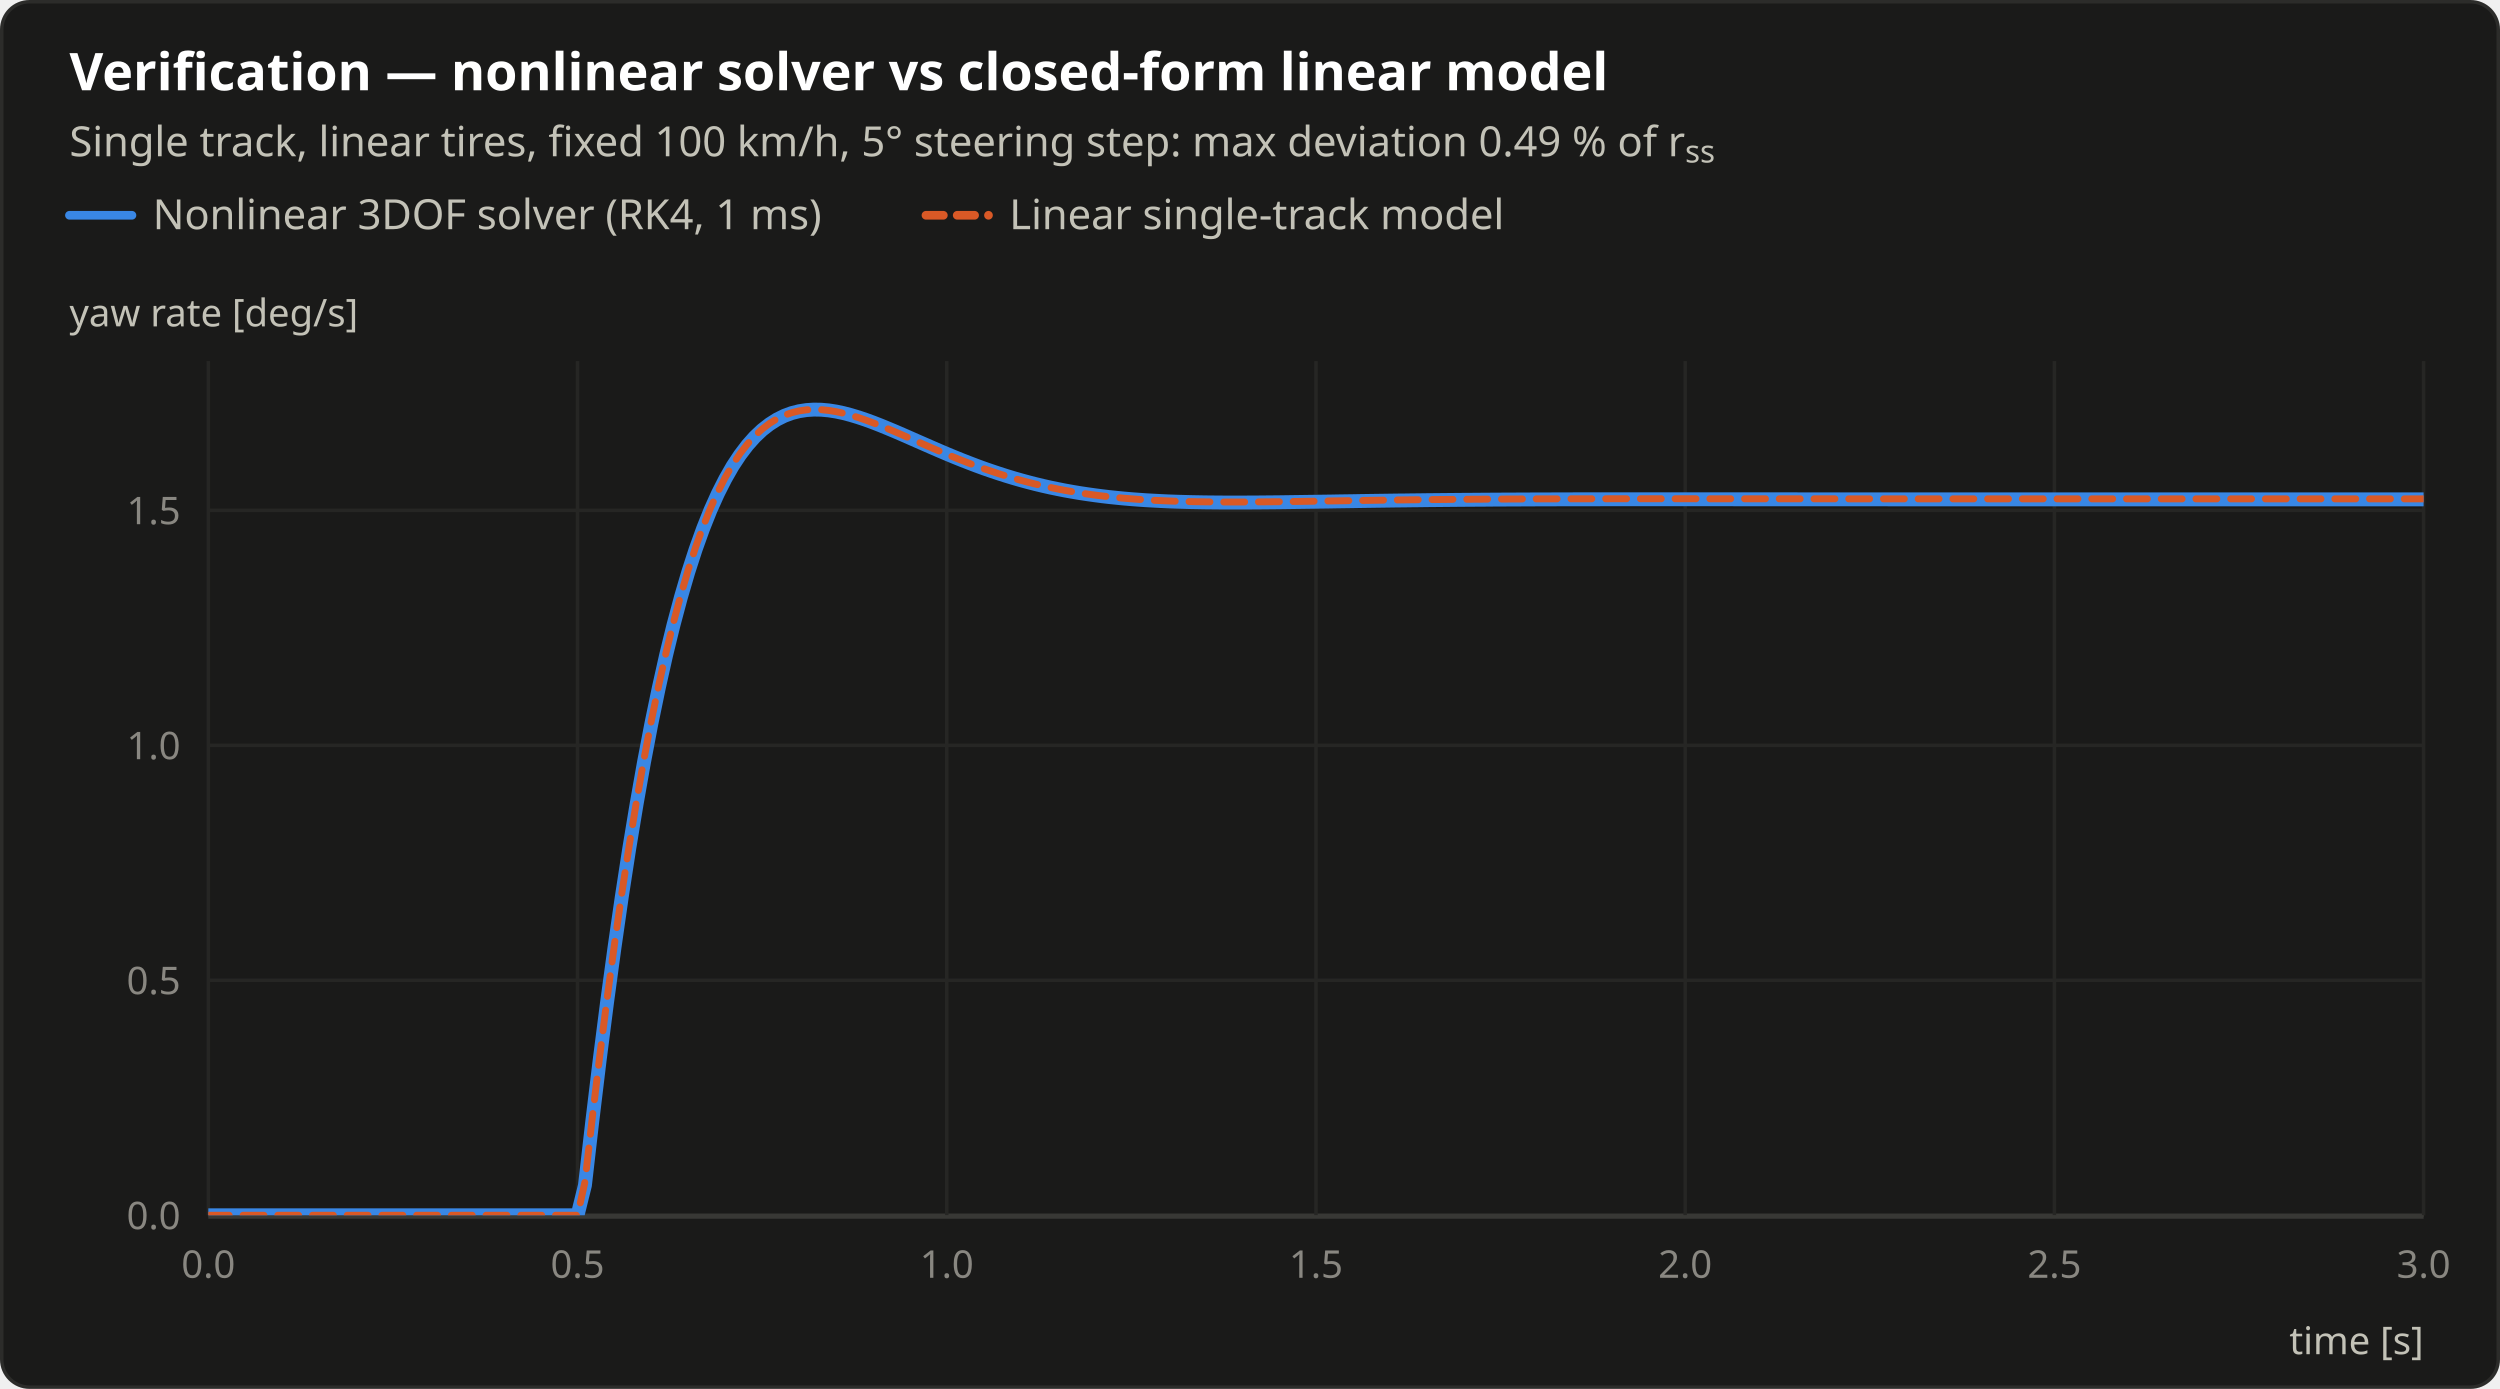
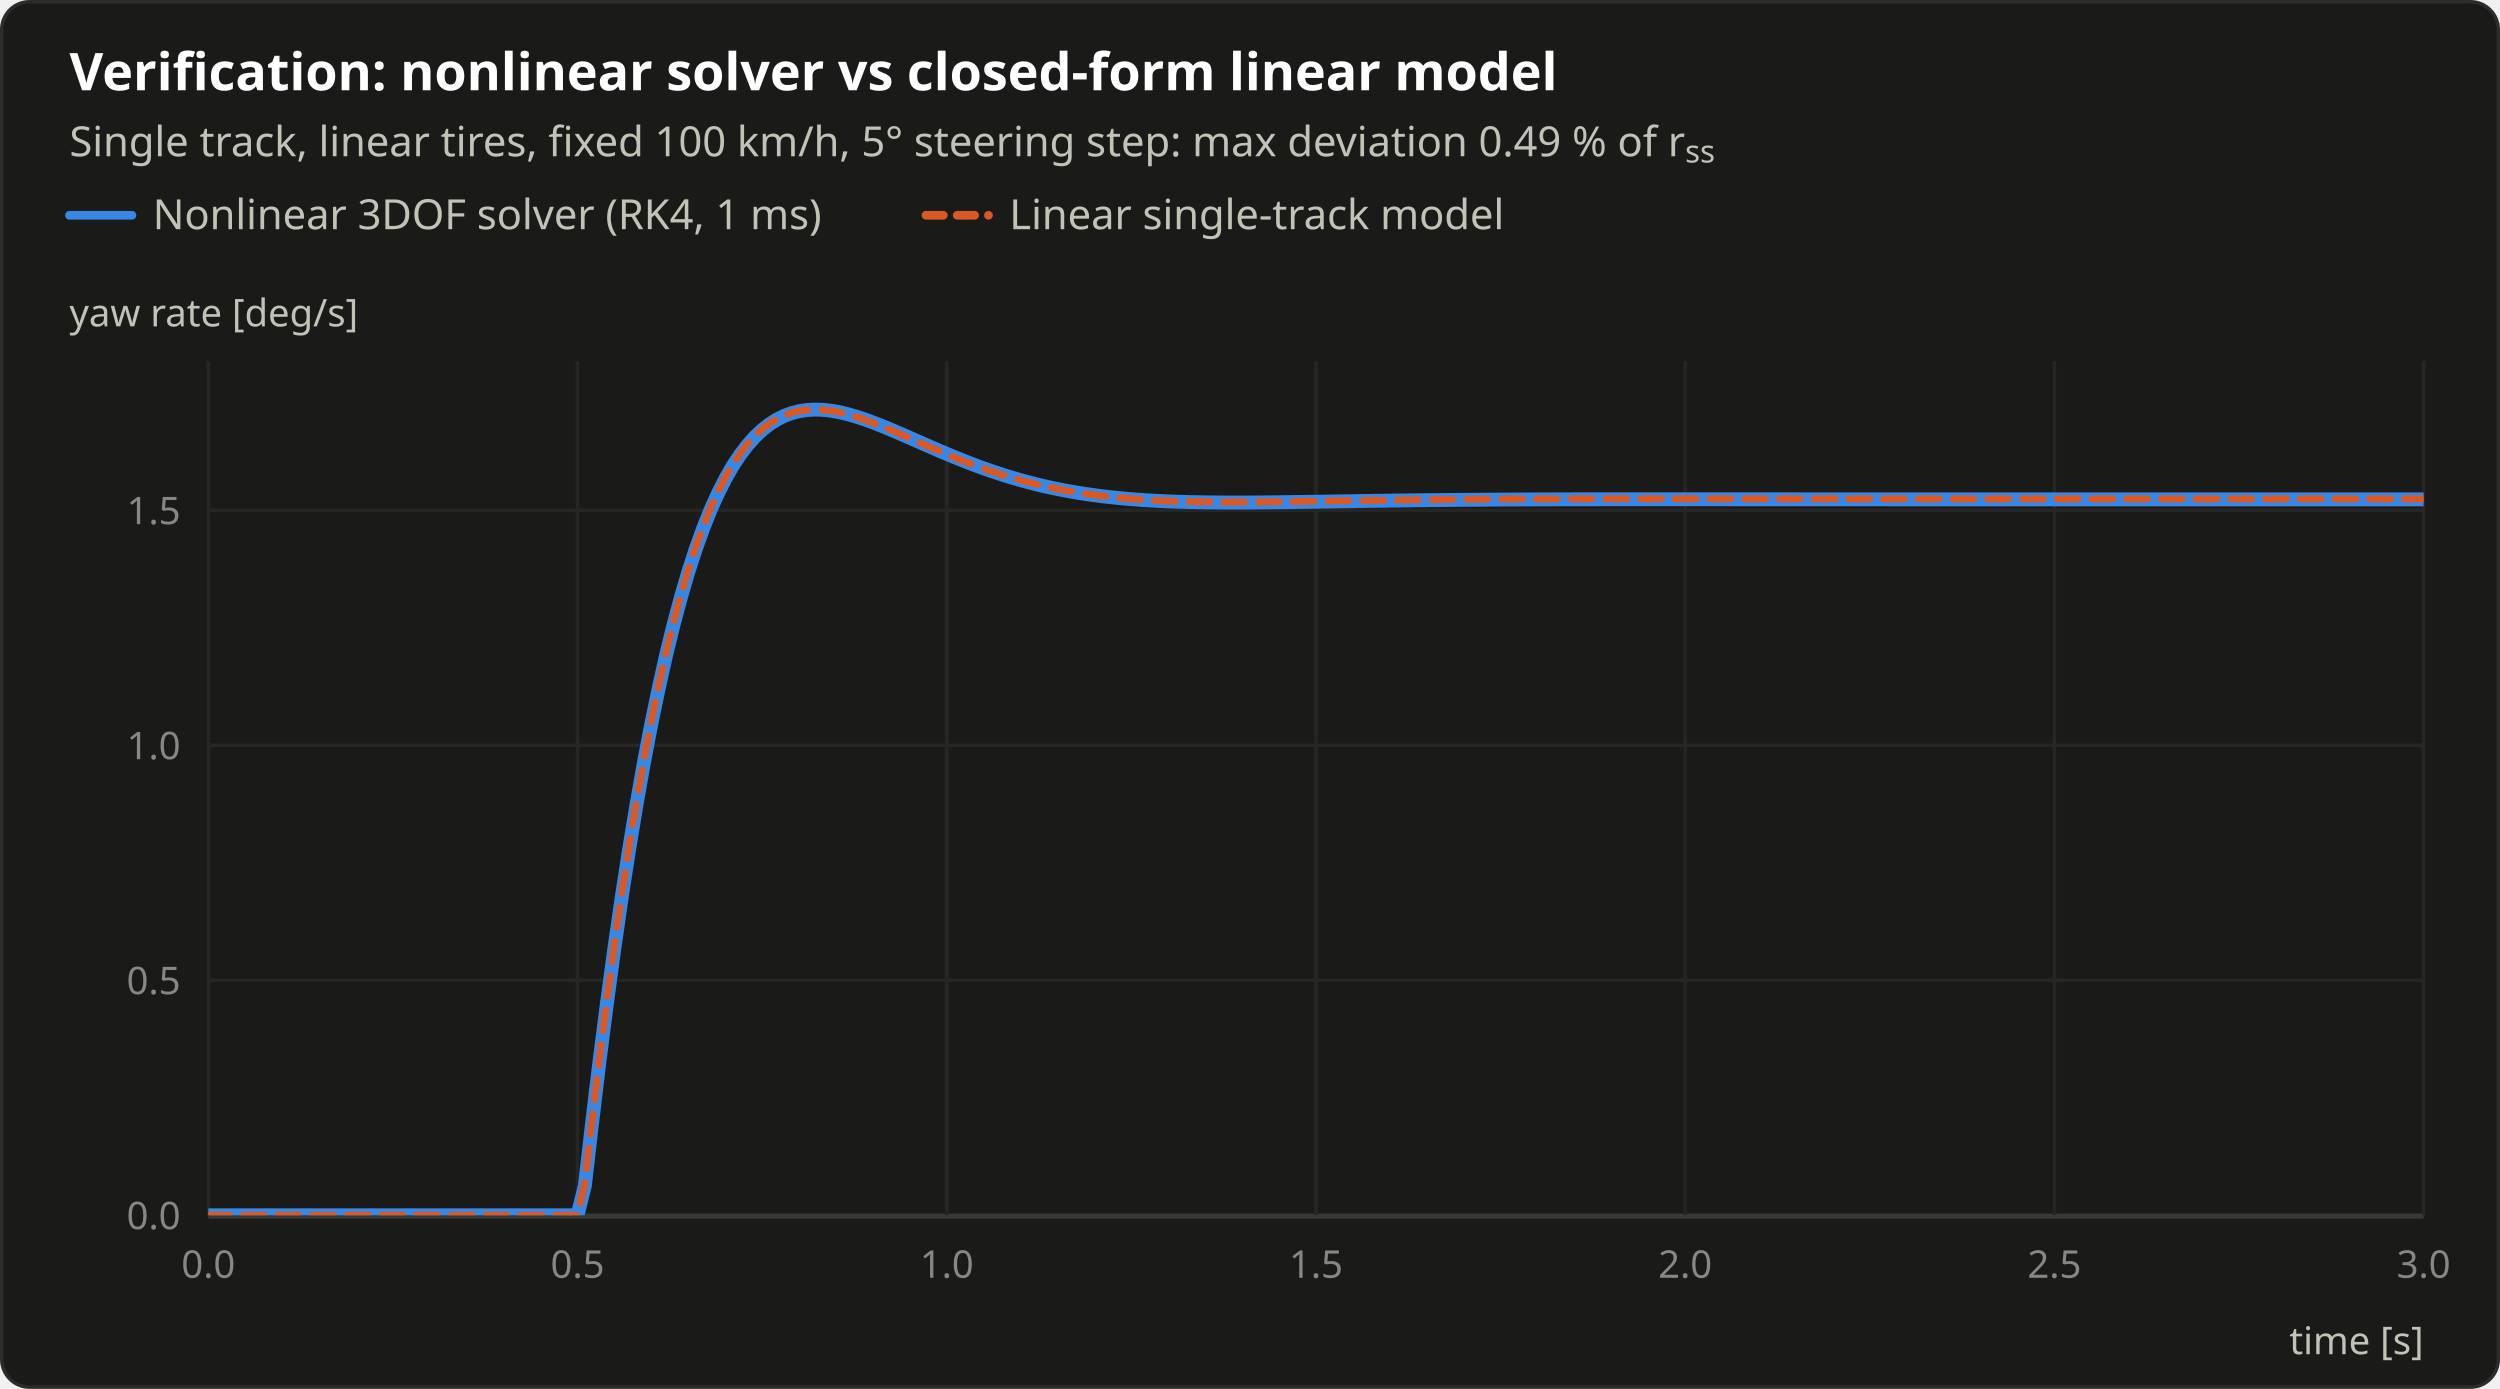
- <svg xmlns="http://www.w3.org/2000/svg" viewBox="0 0 720 400" width="720" height="400" font-family="-apple-system, BlinkMacSystemFont, 'Segoe UI', 'Noto Sans', Helvetica, Arial, sans-serif" role="img" aria-label="Verification — nonlinear solver vs closed-form linear model">
+ <svg xmlns="http://www.w3.org/2000/svg" viewBox="0 0 720 400" width="720" height="400" font-family="-apple-system, BlinkMacSystemFont, 'Segoe UI', 'Noto Sans', Helvetica, Arial, sans-serif" role="img" aria-label="Verification: nonlinear solver vs closed-form linear model">
  <rect x="0.5" y="0.5" width="719" height="399" rx="8" fill="#1a1a19" stroke="#2c2c2a" />
-   <text x="20" y="26" font-size="15" font-weight="600" fill="#ffffff">Verification — nonlinear solver vs closed-form linear model</text>
+   <text x="20" y="26" font-size="15" font-weight="600" fill="#ffffff">Verification: nonlinear solver vs closed-form linear model</text>
  <text x="20" y="45" font-size="12" fill="#c3c2b7">Single track, linear tires, fixed 100 km/h, 5° steering step: max deviation 0.49 % of r<tspan baseline-shift="sub" font-size="75%">ss</tspan>
  </text>
  <line x1="20" y1="62" x2="38" y2="62" stroke="#3987e5" stroke-width="2.5" stroke-linecap="round" />
  <text x="44" y="66" font-size="12" fill="#c3c2b7">Nonlinear 3DOF solver (RK4, 1 ms)</text>
  <line x1="266.68" y1="62" x2="284.68" y2="62" stroke="#d95926" stroke-width="2.5" stroke-linecap="round" stroke-dasharray="5 4" />
  <text x="290.68" y="66" font-size="12" fill="#c3c2b7">Linear single-track model</text>
  <line x1="60" y1="350" x2="698" y2="350" stroke="#383835" />
  <text x="52" y="354" font-size="11" fill="#898781" text-anchor="end">0.0</text>
  <line x1="60" y1="282.32" x2="698" y2="282.32" stroke="#262624" />
  <text x="52" y="286.32" font-size="11" fill="#898781" text-anchor="end">0.5</text>
  <line x1="60" y1="214.65" x2="698" y2="214.65" stroke="#262624" />
  <text x="52" y="218.65" font-size="11" fill="#898781" text-anchor="end">1.0</text>
  <line x1="60" y1="146.97" x2="698" y2="146.97" stroke="#262624" />
  <text x="52" y="150.97" font-size="11" fill="#898781" text-anchor="end">1.5</text>
  <line x1="60" y1="104" x2="60" y2="350" stroke="#262624" />
  <text x="60" y="368" font-size="11" fill="#898781" text-anchor="middle">0.0</text>
  <line x1="166.33" y1="104" x2="166.33" y2="350" stroke="#262624" />
  <text x="166.33" y="368" font-size="11" fill="#898781" text-anchor="middle">0.5</text>
  <line x1="272.67" y1="104" x2="272.67" y2="350" stroke="#262624" />
  <text x="272.67" y="368" font-size="11" fill="#898781" text-anchor="middle">1.0</text>
  <line x1="379" y1="104" x2="379" y2="350" stroke="#262624" />
  <text x="379" y="368" font-size="11" fill="#898781" text-anchor="middle">1.5</text>
  <line x1="485.33" y1="104" x2="485.33" y2="350" stroke="#262624" />
  <text x="485.33" y="368" font-size="11" fill="#898781" text-anchor="middle">2.0</text>
  <line x1="591.67" y1="104" x2="591.67" y2="350" stroke="#262624" />
  <text x="591.67" y="368" font-size="11" fill="#898781" text-anchor="middle">2.5</text>
  <line x1="698" y1="104" x2="698" y2="350" stroke="#262624" />
  <text x="698" y="368" font-size="11" fill="#898781" text-anchor="middle">3.0</text>
  <line x1="60" y1="350.5" x2="698" y2="350.5" stroke="#383835" />
  <text x="20" y="94" font-size="11" fill="#c3c2b7">yaw rate [deg/s]</text>
  <text x="698" y="390" font-size="11" fill="#c3c2b7" text-anchor="end">time [s]</text>
  <clipPath id="c-verify-dark">
    <rect x="60" y="104" width="638" height="246" />
  </clipPath>
  <g clip-path="url(#c-verify-dark)">
    <path d="M60,350L62.13,350L64.25,350L66.38,350L68.51,350L70.63,350L72.76,350L74.89,350L77.01,350L79.14,350L81.27,350L83.39,350L85.52,350L87.65,350L89.77,350L91.9,350L94.03,350L96.15,350L98.28,350L100.41,350L102.53,350L104.66,350L106.79,350L108.91,350L111.04,350L113.17,350L115.29,350L117.42,350L119.55,350L121.67,350L123.8,350L125.93,350L128.05,350L130.18,350L132.31,350L134.43,350L136.56,350L138.69,350L140.81,350L142.94,350L145.07,350L147.19,350L149.32,350L151.45,350L153.57,350L155.7,350L157.83,350L159.95,350L162.08,350L164.21,350L166.33,350L168.46,341.38L170.59,322.83L172.71,305.24L174.84,288.61L176.97,272.93L179.09,258.2L181.22,244.4L183.35,231.52L185.47,219.53L187.6,208.4L189.73,198.12L191.85,188.64L193.98,179.94L196.11,171.98L198.23,164.74L200.36,158.17L202.49,152.24L204.61,146.92L206.74,142.18L208.87,137.97L210.99,134.26L213.12,131.03L215.25,128.23L217.37,125.84L219.5,123.83L221.63,122.17L223.75,120.82L225.88,119.76L228.01,118.97L230.13,118.43L232.26,118.1L234.39,117.96L236.51,118L238.64,118.19L240.77,118.52L242.89,118.97L245.02,119.53L247.15,120.17L249.27,120.88L251.4,121.66L253.53,122.49L255.65,123.36L257.78,124.25L259.91,125.17L262.03,126.1L264.16,127.04L266.29,127.97L268.41,128.9L270.54,129.82L272.67,130.73L274.79,131.61L276.92,132.47L279.05,133.3L281.17,134.11L283.3,134.89L285.43,135.63L287.55,136.34L289.68,137.02L291.81,137.67L293.93,138.28L296.06,138.86L298.19,139.41L300.31,139.92L302.44,140.4L304.57,140.84L306.69,141.26L308.82,141.64L310.95,142L313.07,142.32L315.2,142.62L317.33,142.9L319.45,143.15L321.58,143.37L323.71,143.58L325.83,143.76L327.96,143.92L330.09,144.07L332.21,144.19L334.34,144.3L336.47,144.4L338.59,144.48L340.72,144.54L342.85,144.6L344.97,144.64L347.1,144.68L349.23,144.7L351.35,144.72L353.48,144.73L355.61,144.73L357.73,144.73L359.86,144.72L361.99,144.71L364.11,144.69L366.24,144.67L368.37,144.65L370.49,144.62L372.62,144.59L374.75,144.56L376.87,144.53L379,144.5L381.13,144.47L383.25,144.44L385.38,144.4L387.51,144.37L389.63,144.34L391.76,144.3L393.89,144.27L396.01,144.24L398.14,144.21L400.27,144.18L402.39,144.15L404.52,144.13L406.65,144.1L408.77,144.08L410.9,144.05L413.03,144.03L415.15,144.01L417.28,143.99L419.41,143.97L421.53,143.95L423.66,143.94L425.79,143.92L427.91,143.91L430.04,143.89L432.17,143.88L434.29,143.87L436.42,143.86L438.55,143.85L440.67,143.84L442.8,143.83L444.93,143.83L447.05,143.82L449.18,143.81L451.31,143.81L453.43,143.8L455.56,143.8L457.69,143.8L459.81,143.8L461.94,143.79L464.07,143.79L466.19,143.79L468.32,143.79L470.45,143.79L472.57,143.79L474.7,143.79L476.83,143.79L478.95,143.79L481.08,143.79L483.21,143.79L485.33,143.79L487.46,143.79L489.59,143.79L491.71,143.79L493.84,143.79L495.97,143.79L498.09,143.79L500.22,143.8L502.35,143.8L504.47,143.8L506.6,143.8L508.73,143.8L510.85,143.8L512.98,143.8L515.11,143.8L517.23,143.8L519.36,143.81L521.49,143.81L523.61,143.81L525.74,143.81L527.87,143.81L529.99,143.81L532.12,143.81L534.25,143.81L536.37,143.81L538.5,143.81L540.63,143.81L542.75,143.81L544.88,143.82L547.01,143.82L549.13,143.82L551.26,143.82L553.39,143.82L555.51,143.82L557.64,143.82L559.77,143.82L561.89,143.82L564.02,143.82L566.15,143.82L568.27,143.82L570.4,143.82L572.53,143.82L574.65,143.82L576.78,143.82L578.91,143.82L581.03,143.82L583.16,143.82L585.29,143.82L587.41,143.82L589.54,143.82L591.67,143.82L593.79,143.82L595.92,143.82L598.05,143.82L600.17,143.82L602.3,143.82L604.43,143.82L606.55,143.82L608.68,143.82L610.81,143.82L612.93,143.82L615.06,143.82L617.19,143.82L619.31,143.82L621.44,143.82L623.57,143.82L625.69,143.82L627.82,143.82L629.95,143.82L632.07,143.82L634.2,143.82L636.33,143.82L638.45,143.82L640.58,143.82L642.71,143.82L644.83,143.82L646.96,143.82L649.09,143.82L651.21,143.82L653.34,143.82L655.47,143.82L657.59,143.82L659.72,143.82L661.85,143.82L663.97,143.82L666.1,143.82L668.23,143.82L670.35,143.82L672.48,143.82L674.61,143.82L676.73,143.82L678.86,143.82L680.99,143.82L683.11,143.82L685.24,143.82L687.37,143.82L689.49,143.82L691.62,143.82L693.75,143.82L695.87,143.82L698,143.82" fill="none" stroke="#3987e5" stroke-width="4" stroke-linejoin="round" stroke-linecap="round" />
    <path d="M60,350L62.13,350L64.25,350L66.38,350L68.51,350L70.63,350L72.76,350L74.89,350L77.01,350L79.14,350L81.27,350L83.39,350L85.52,350L87.65,350L89.77,350L91.9,350L94.03,350L96.15,350L98.28,350L100.41,350L102.53,350L104.66,350L106.79,350L108.91,350L111.04,350L113.17,350L115.29,350L117.42,350L119.55,350L121.67,350L123.8,350L125.93,350L128.05,350L130.18,350L132.31,350L134.43,350L136.56,350L138.69,350L140.81,350L142.94,350L145.07,350L147.19,350L149.32,350L151.45,350L153.57,350L155.7,350L157.83,350L159.95,350L162.08,350L164.21,350L166.33,350L168.46,340.4L170.59,321.83L172.71,304.23L174.84,287.59L176.97,271.92L179.09,257.2L181.22,243.43L183.35,230.56L185.47,218.6L187.6,207.5L189.73,197.25L191.85,187.81L193.98,179.15L196.11,171.24L198.23,164.04L200.36,157.51L202.49,151.63L204.61,146.36L206.74,141.66L208.87,137.49L210.99,133.83L213.12,130.64L215.25,127.89L217.37,125.54L219.5,123.57L221.63,121.94L223.75,120.63L225.88,119.61L228.01,118.86L230.13,118.34L232.26,118.03L234.39,117.92L236.51,117.99L238.64,118.2L240.77,118.55L242.89,119.02L245.02,119.59L247.15,120.24L249.27,120.97L251.4,121.76L253.53,122.59L255.65,123.46L257.78,124.36L259.91,125.29L262.03,126.22L264.16,127.15L266.29,128.09L268.41,129.02L270.54,129.93L272.67,130.83L274.79,131.71L276.92,132.56L279.05,133.39L281.17,134.19L283.3,134.96L285.43,135.69L287.55,136.4L289.68,137.07L291.81,137.71L293.93,138.31L296.06,138.88L298.19,139.41L300.31,139.92L302.44,140.38L304.57,140.82L306.69,141.23L308.82,141.6L310.95,141.95L313.07,142.27L315.2,142.56L317.33,142.83L319.45,143.07L321.58,143.29L323.71,143.49L325.83,143.66L327.96,143.82L330.09,143.96L332.21,144.08L334.34,144.18L336.47,144.27L338.59,144.35L340.72,144.41L342.85,144.46L344.97,144.5L347.1,144.53L349.23,144.56L351.35,144.57L353.48,144.58L355.61,144.58L357.73,144.57L359.86,144.56L361.99,144.55L364.11,144.53L366.24,144.51L368.37,144.49L370.49,144.46L372.62,144.43L374.75,144.4L376.87,144.37L379,144.34L381.13,144.3L383.25,144.27L385.38,144.24L387.51,144.21L389.63,144.17L391.76,144.14L393.89,144.11L396.01,144.08L398.14,144.05L400.27,144.02L402.39,143.99L404.52,143.97L406.65,143.94L408.77,143.92L410.9,143.89L413.03,143.87L415.15,143.85L417.28,143.83L419.41,143.81L421.53,143.8L423.66,143.78L425.79,143.77L427.91,143.75L430.04,143.74L432.17,143.73L434.29,143.72L436.42,143.71L438.55,143.7L440.67,143.69L442.8,143.68L444.93,143.68L447.05,143.67L449.18,143.67L451.31,143.66L453.43,143.66L455.56,143.65L457.69,143.65L459.81,143.65L461.94,143.65L464.07,143.64L466.19,143.64L468.32,143.64L470.45,143.64L472.57,143.64L474.7,143.64L476.83,143.64L478.95,143.64L481.08,143.64L483.21,143.64L485.33,143.64L487.46,143.64L489.59,143.65L491.71,143.65L493.84,143.65L495.97,143.65L498.09,143.65L500.22,143.65L502.35,143.65L504.47,143.65L506.6,143.65L508.73,143.65L510.85,143.66L512.98,143.66L515.11,143.66L517.23,143.66L519.36,143.66L521.49,143.66L523.61,143.66L525.74,143.66L527.87,143.66L529.99,143.66L532.12,143.67L534.25,143.67L536.37,143.67L538.5,143.67L540.63,143.67L542.75,143.67L544.88,143.67L547.01,143.67L549.13,143.67L551.26,143.67L553.39,143.67L555.51,143.67L557.64,143.67L559.77,143.67L561.89,143.67L564.02,143.67L566.15,143.67L568.27,143.67L570.4,143.67L572.53,143.67L574.65,143.67L576.78,143.67L578.91,143.67L581.03,143.67L583.16,143.67L585.29,143.67L587.41,143.67L589.54,143.67L591.67,143.67L593.79,143.67L595.92,143.67L598.05,143.67L600.17,143.67L602.3,143.67L604.43,143.67L606.55,143.67L608.68,143.67L610.81,143.67L612.93,143.67L615.06,143.67L617.19,143.67L619.31,143.67L621.44,143.67L623.57,143.67L625.69,143.67L627.82,143.67L629.95,143.67L632.07,143.67L634.2,143.67L636.33,143.67L638.45,143.67L640.58,143.67L642.71,143.67L644.83,143.67L646.96,143.67L649.09,143.67L651.21,143.67L653.34,143.67L655.47,143.67L657.59,143.67L659.72,143.67L661.85,143.67L663.97,143.67L666.1,143.67L668.23,143.67L670.35,143.67L672.48,143.67L674.61,143.67L676.73,143.67L678.86,143.67L680.99,143.67L683.11,143.67L685.24,143.67L687.37,143.67L689.49,143.67L691.62,143.67L693.75,143.67L695.87,143.67L698,143.67" fill="none" stroke="#d95926" stroke-width="2" stroke-linejoin="round" stroke-linecap="round" stroke-dasharray="6 4" />
  </g>
</svg>
